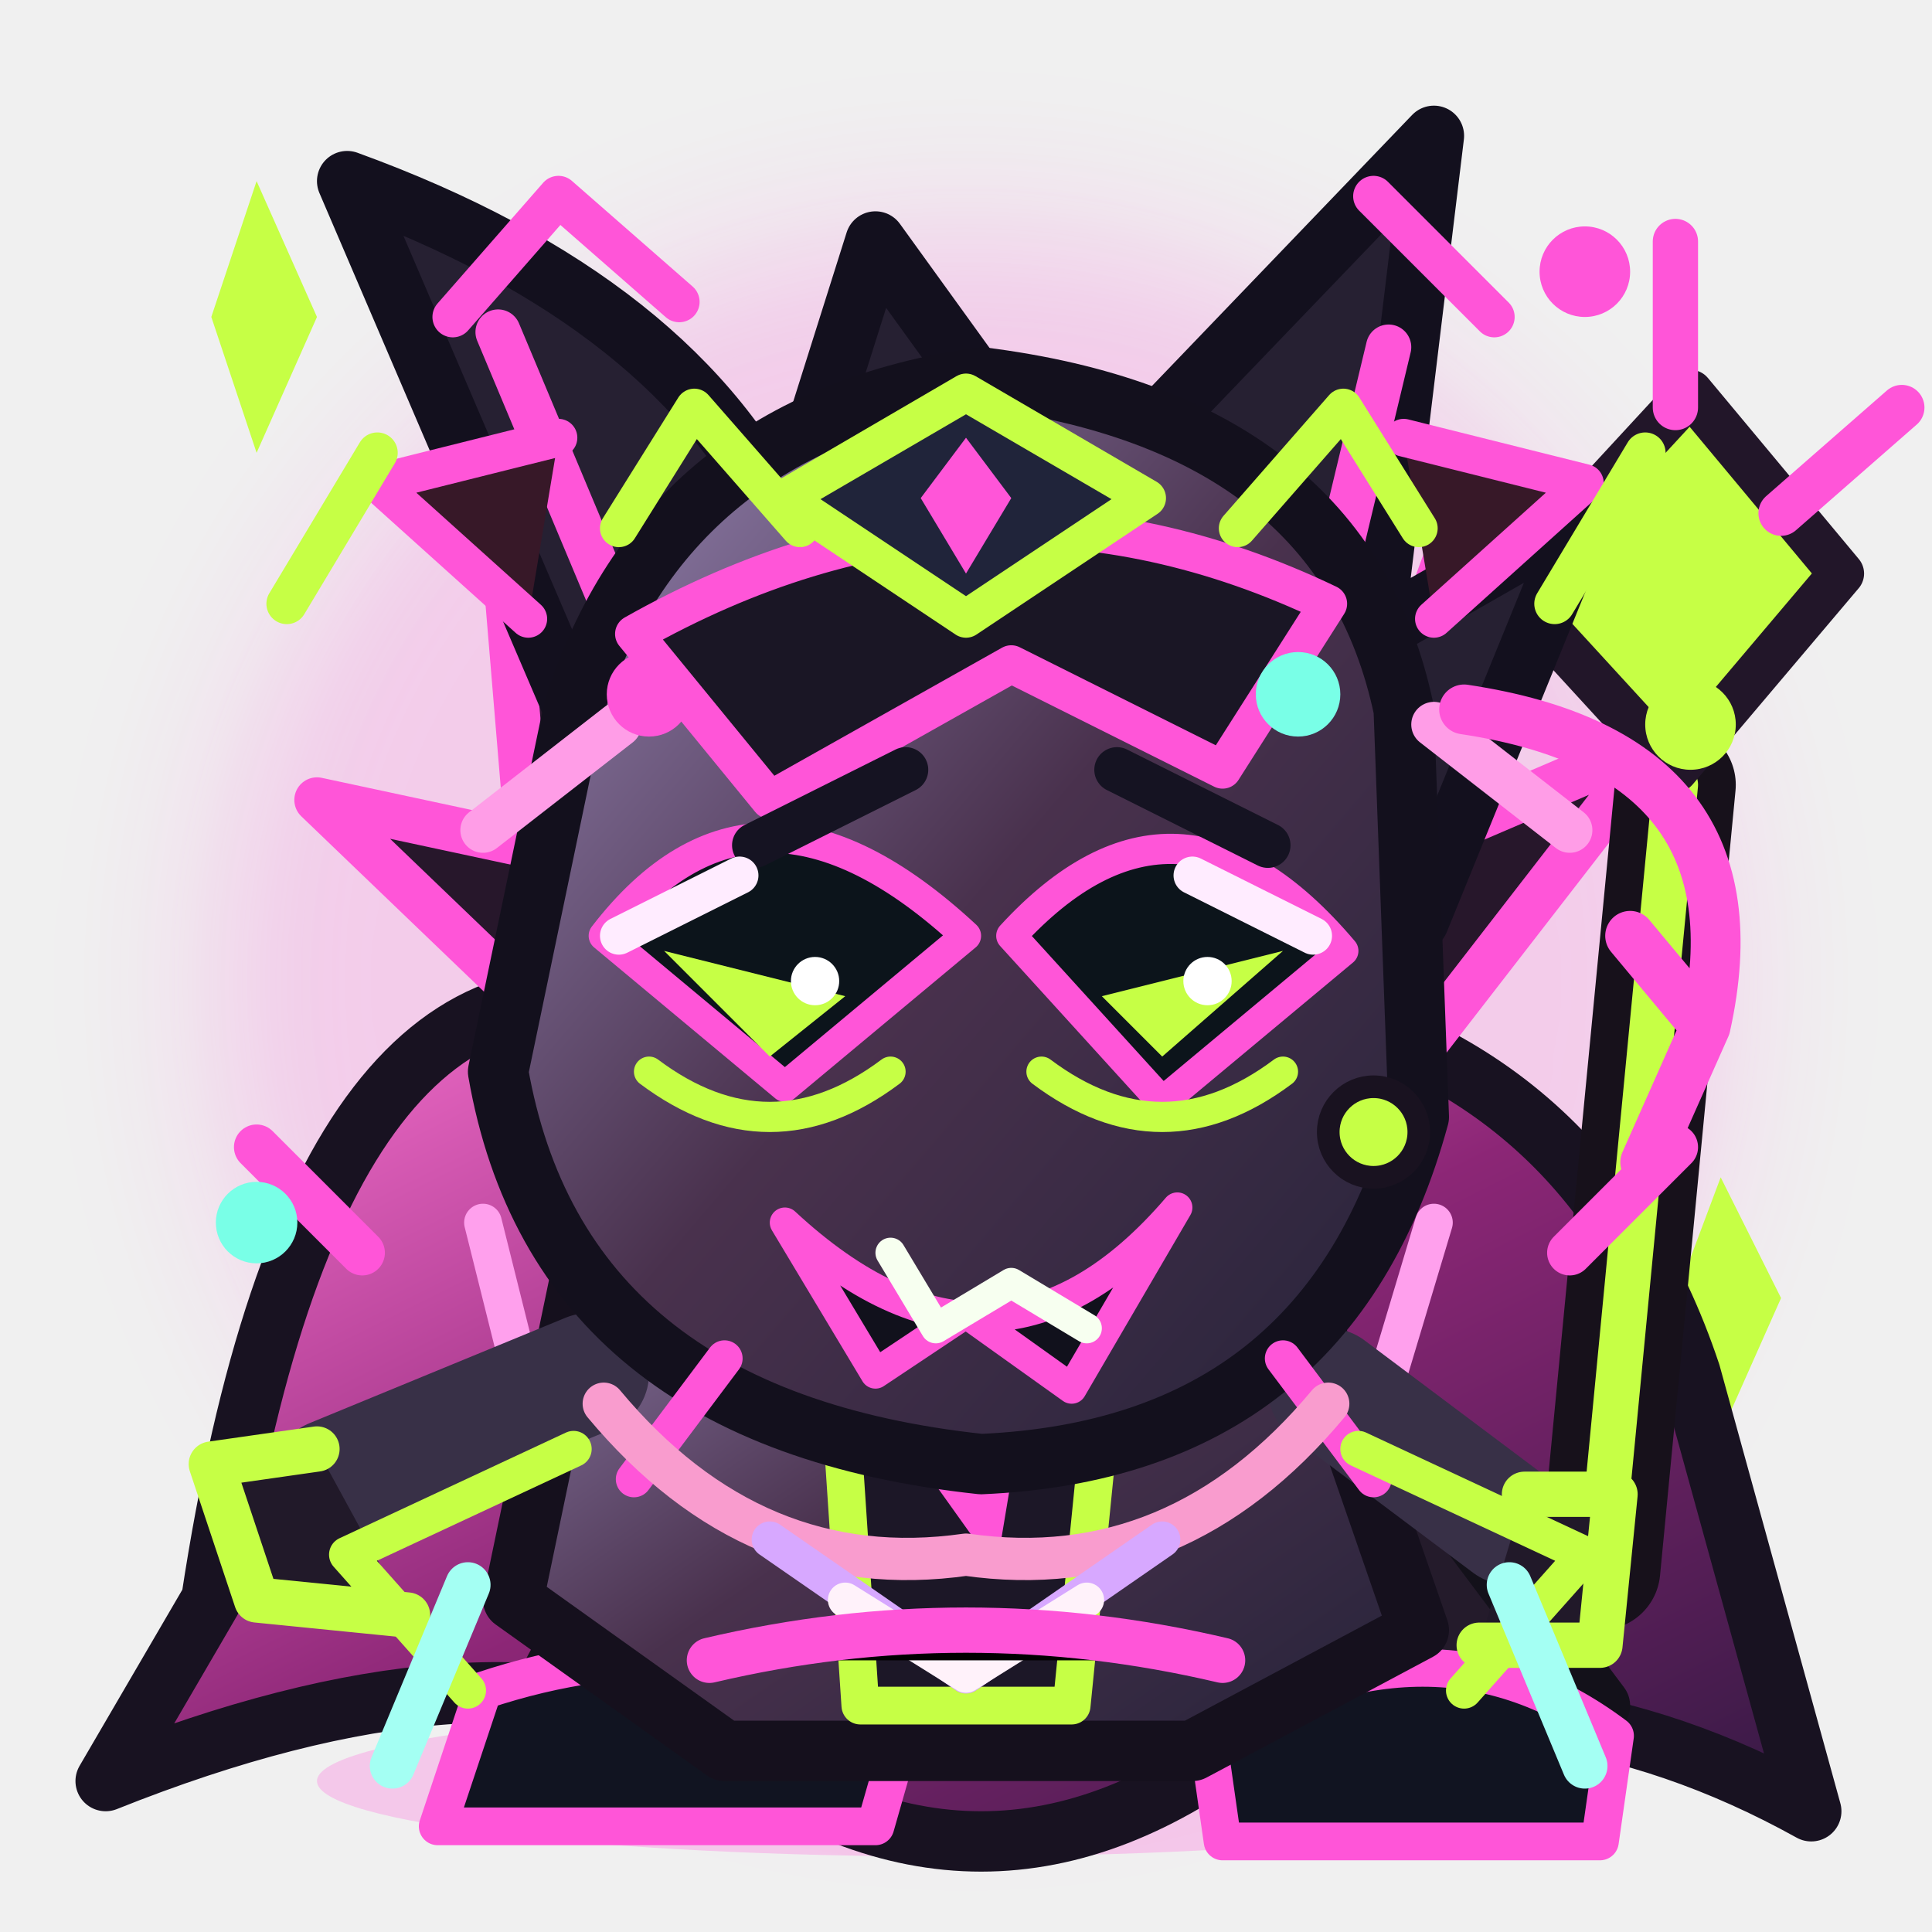
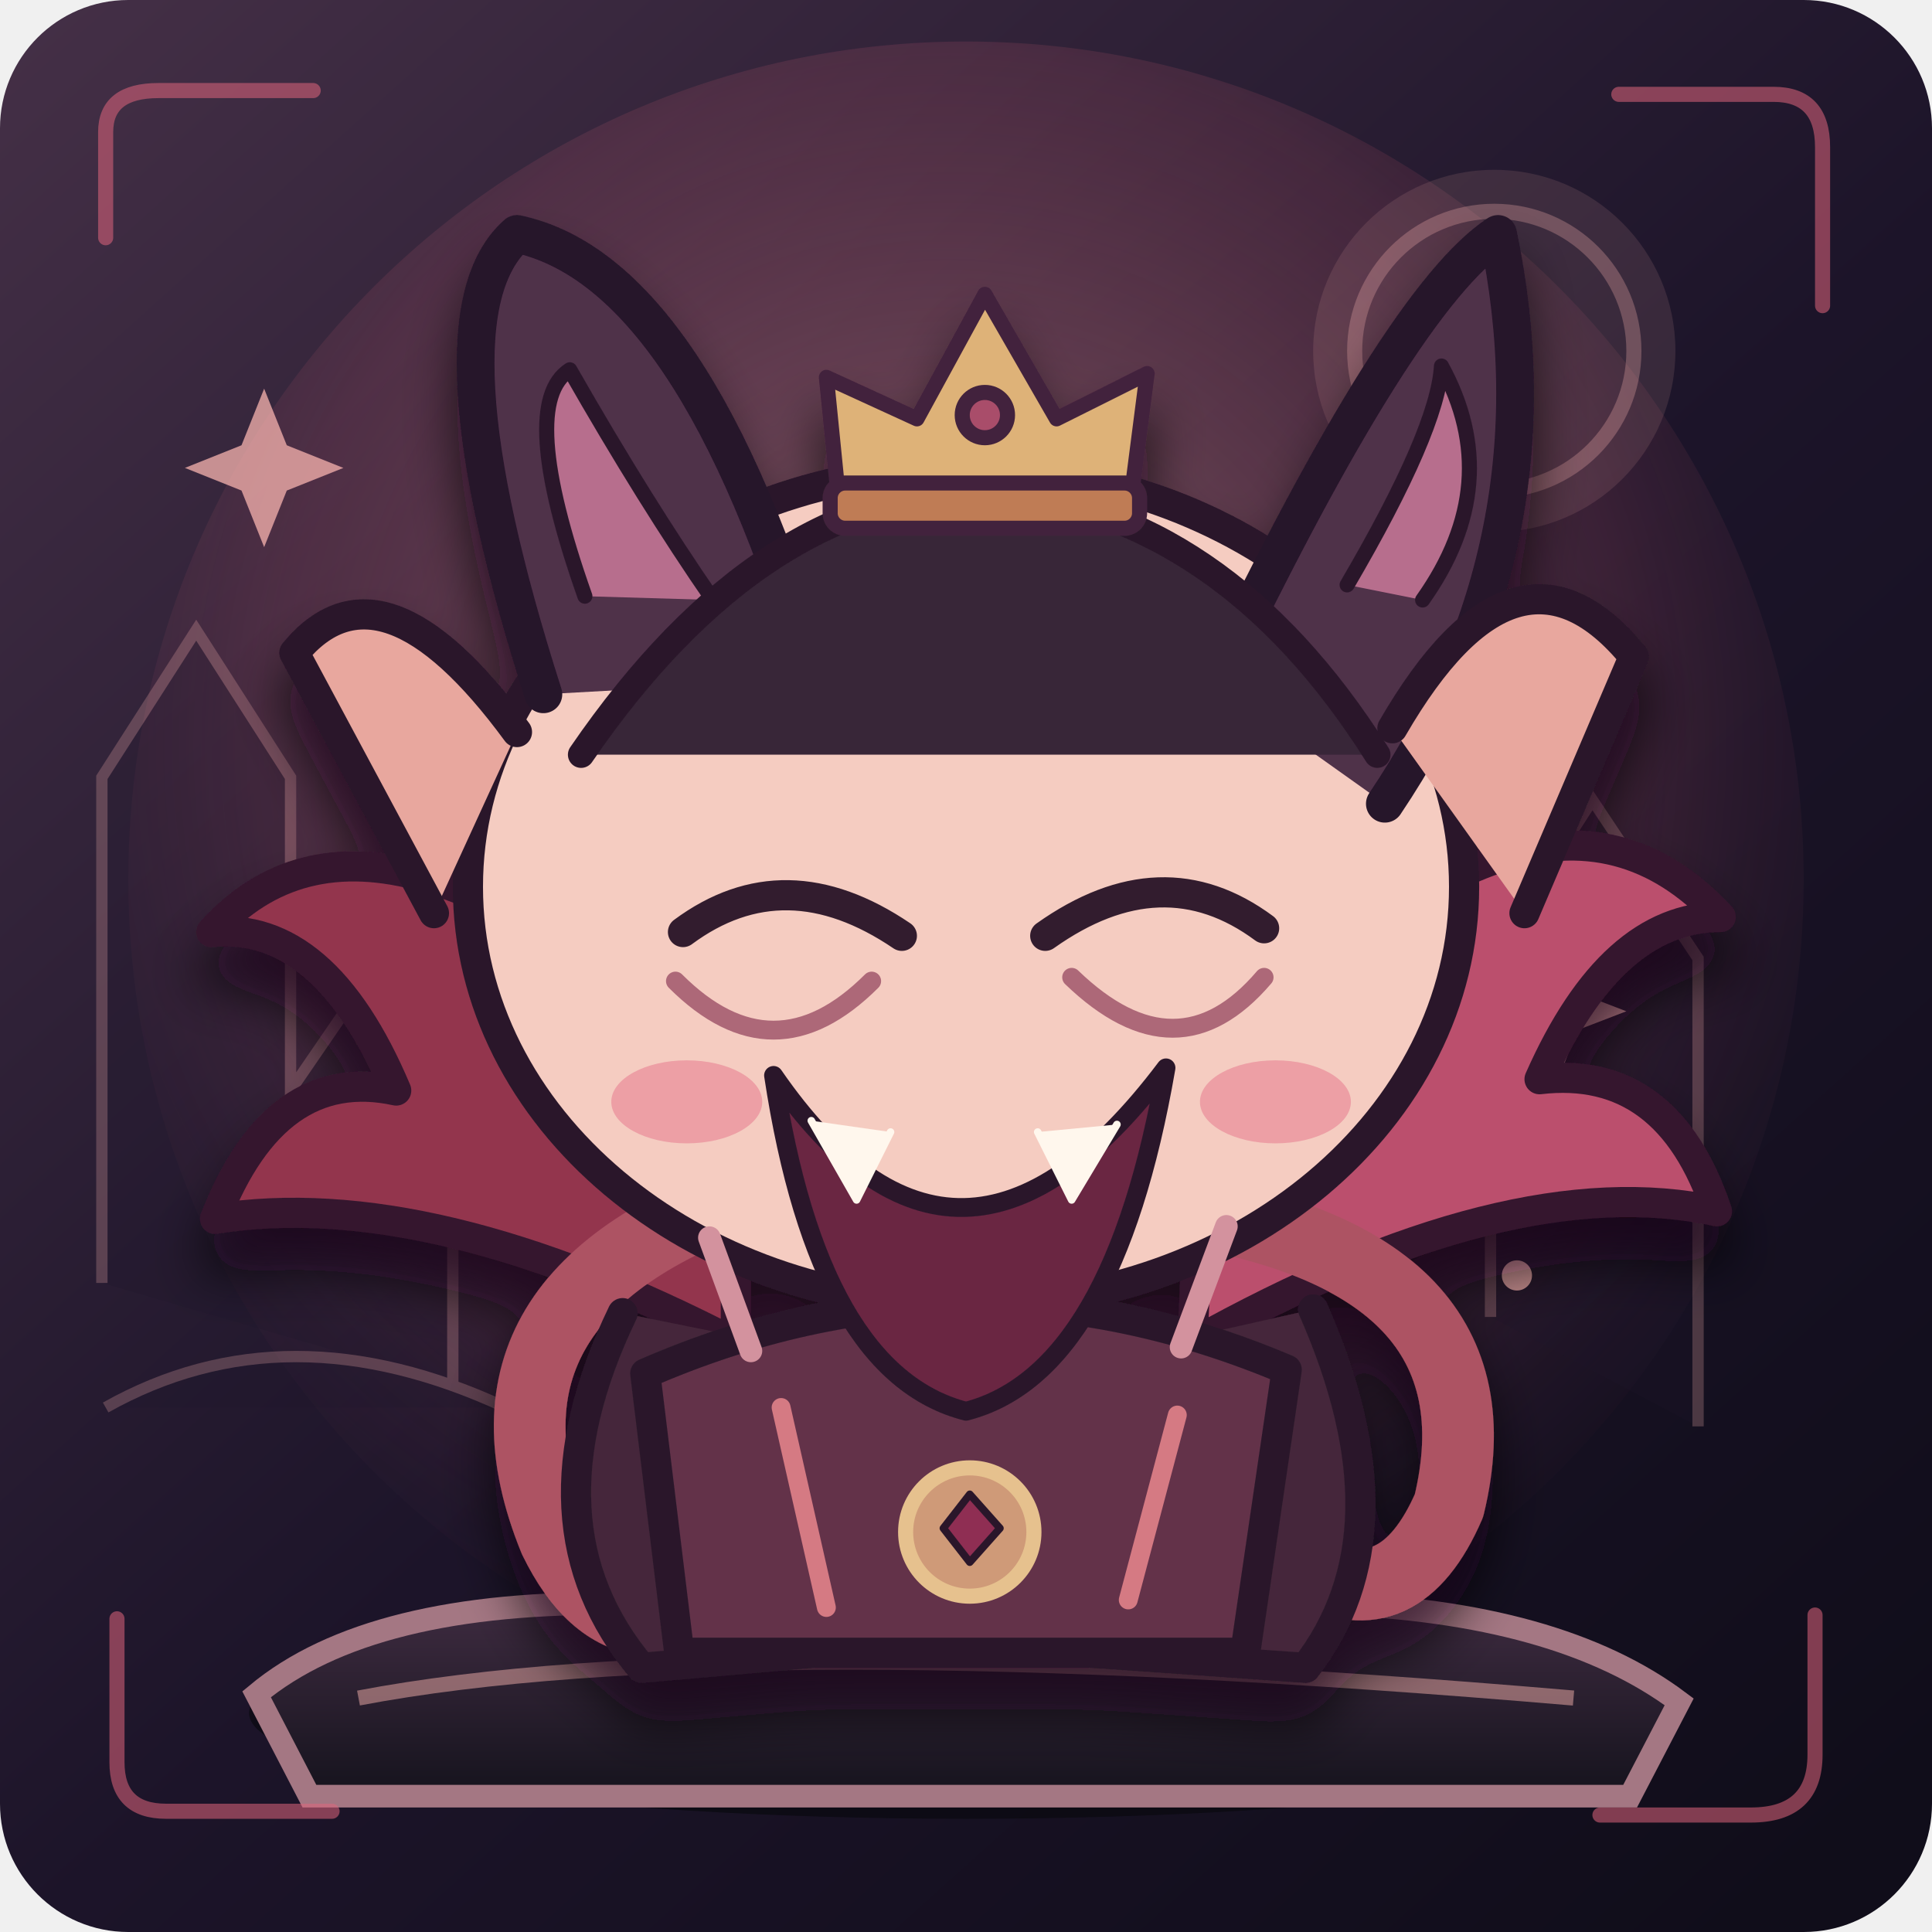
- <svg xmlns="http://www.w3.org/2000/svg" viewBox="0 0 128 128" role="img" aria-labelledby="title desc">
+ <svg xmlns="http://www.w3.org/2000/svg" viewBox="0 0 512 512" role="img" aria-labelledby="mini-villain-title mini-villain-desc">
  <defs>
-     <linearGradient id="cape" x1="0" y1="0" x2="1" y2="1">
-       <stop stop-color="#ff76d5" />
-       <stop offset=".5" stop-color="#8c2676" />
-       <stop offset="1" stop-color="#321942" />
+     <linearGradient id="mini-villain-sky" x1="0" y1="0" x2=".9" y2="1">
+       <stop stop-color="#453047" />
+       <stop offset=".56" stop-color="#1c1429" />
+       <stop offset="1" stop-color="#100d1a" />
    </linearGradient>
-     <linearGradient id="mask" x1="0" y1="0" x2="1" y2="1">
-       <stop stop-color="#9b8cbb" />
-       <stop offset=".5" stop-color="#49314d" />
-       <stop offset="1" stop-color="#252339" />
+     <radialGradient id="mini-villain-aura" cx=".49" cy=".42" r=".63">
+       <stop stop-color="#ffb8b3" stop-opacity=".43" />
+       <stop offset=".65" stop-color="#df657b" stop-opacity=".15" />
+       <stop offset="1" stop-color="#1c1429" stop-opacity="0" />
+     </radialGradient>
+     <linearGradient id="mini-villain-ground" x1="0" y1="0" x2="0" y2="1">
+       <stop stop-color="#3e2b40" />
+       <stop offset="1" stop-color="#15131d" />
    </linearGradient>
-     <filter id="halo" x="-60%" y="-60%" width="220%" height="220%">
-       <feGaussianBlur stdDeviation="5" />
+     <filter id="mini-villain-shadow" x="-35%" y="-40%" width="170%" height="180%">
+       <feDropShadow dx="0" dy="11" stdDeviation="7" flood-color="#090710" flood-opacity=".7" />
    </filter>
  </defs>
-   <ellipse cx="63" cy="118" rx="42" ry="5" fill="#ff55d8" opacity=".26" />
-   <circle cx="64" cy="65" r="50" fill="#ff27ce" opacity=".18" filter="url(#halo)" />
-   <g id="fx">
-     <path d="m14 21 3-9 4 9-4 9Zm97 65 3-8 4 8-4 9Z" fill="#c6ff45" />
-     <circle cx="105" cy="18" r="3" fill="#ff55d8" />
+   <rect x="0" y="0" width="512" height="512" rx="34" fill="url(#mini-villain-sky)" />
+   <circle cx="256" cy="233" r="222" fill="url(#mini-villain-aura)" />
+   <circle cx="396" cy="93" r="48" fill="#ffb8b3" opacity=".12" />
+   <circle cx="396" cy="93" r="37" fill="none" stroke="#ffb8b3" opacity=".28" stroke-width="4" />
+   <path d="M27 340V206l25-39 25 39v83l24-35 19 26v87m275-18v-95l27-42 28 42v124m-422-5q48-27 106 0" fill="#1c1429" stroke="#ffb8b3" stroke-width="3" opacity=".24" />
+   <g fill="#ffb8b3" opacity=".72">
+     <path d="m70 103 6 15 15 6-15 6-6 15-6-15-15-6 15-6zm343 148 5 12 13 5-13 5-5 13-5-13-13-5 13-5z" />
+     <circle cx="364" cy="178" r="3" />
+     <circle cx="113" cy="249" r="3" />
+     <circle cx="402" cy="338" r="4" />
  </g>
-   <g id="character" stroke-linejoin="round" stroke-linecap="round">
-     <path d="M44 67Q21 60 14 106L7 118q25-10 40-3 18 14 36 0 19-5 37 5l-8-29q-7-21-29-25" fill="url(#cape)" stroke="#181221" stroke-width="4" />
-     <path d="m32 81 5 20 16 10m42-30-6 20-14 10" fill="none" stroke="#ffa0ed" stroke-width="2.5" />
-     <path d="M46 77 21 53l14 3-2-24 24 38M83 72l15-41-2 24 14-6-24 31" fill="#27172b" stroke="#ff55d8" stroke-width="3" />
-     <path d="M106 104 111 52" stroke="#17111b" stroke-width="8" />
-     <path d="M106 104 111 52" stroke="#c6ff45" stroke-width="3" />
-     <path d="m111 51-11-12 12-13 10 12Z" fill="#c6ff45" stroke="#221629" stroke-width="3" />
-     <path d="m98 37-7-7m27 4 8-7m-15 0V16" stroke="#ff55d8" stroke-width="3" />
-     <path d="M44 97 36 112l19 4 10-13m13 0 9 14 19-4-12-16" fill="#241b2b" stroke="#13111a" stroke-width="4" />
-     <path d="M32 112q15-5 28 2l-2 7H29Zm48 3q15-9 27 0l-1 7H81Z" fill="#111421" stroke="#ff55d8" stroke-width="2.5" />
-     <path d="M39 82q25-15 46 0l9 26-15 8H48l-14-10Z" fill="url(#mask)" stroke="#15101d" stroke-width="4" />
-     <path d="M55 83 64 97l10-14-3 30H57Z" fill="#1c1727" stroke="#c6ff45" stroke-width="2.5" />
-     <path d="m63 92 5 0-2 12-5-7Z" fill="#ff55d8" />
-     <path d="m39 91-17 7m66-6 12 9" stroke="#383047" stroke-width="8" />
-     <path d="m21 96-7 1 3 9 10 1m74-8 6 0-1 10-8 0" fill="#211929" stroke="#c6ff45" stroke-width="3" />
-     <path d="M41 54 23 12q22 8 29 23l6-19 13 18 24-25-4 33 14-8-11 27" fill="#262032" stroke="#13101e" stroke-width="4" />
-     <path d="m33 22 13 31m40-5 6-25" stroke="#ff55d8" stroke-width="3" />
-     <path d="M38 47q6-19 27-22 24 3 28 22l1 27q-6 22-29 23-28-3-32-26Z" fill="url(#mask)" stroke="#13101d" stroke-width="4" />
-     <path d="M42 42q23-13 46-2l-7 11-14-7-16 9Z" fill="#1a1625" stroke="#ff55d8" stroke-width="2.5" />
-     <g id="eyes">
-       <path d="M40 62q10-13 24 0l-12 10Zm27 0q11-12 22 1L77 73Z" fill="#0c141b" stroke="#ff55d8" stroke-width="2" />
-       <path d="M44 63l12 3-5 4Zm29 3 12-3-8 7Z" fill="#c6ff45" />
-       <circle cx="54" cy="65" r="1.6" fill="#fff" />
-       <circle cx="80" cy="65" r="1.6" fill="#fff" />
-     </g>
-     <g id="lids" opacity="0">
-       <path d="m43 64 18 3m11 0 16-3" stroke="#c6ff45" stroke-width="4" fill="none" />
-     </g>
-     <g id="wink" opacity="0">
-       <path d="m70 65 15-3" stroke="#ff55d8" stroke-width="4" />
-     </g>
-     <path d="m50 56 10-5m14 0 10 5" stroke="#151322" stroke-width="3" />
-     <path d="M52 81q14 13 26-1l-7 12-7-5-6 4Z" fill="#11111c" stroke="#ff55d8" stroke-width="2" />
-     <path d="m59 83 3 5 5-3 5 3" stroke="#f7fff0" stroke-width="2" fill="none" />
-     <circle cx="91" cy="75" r="3" fill="#c6ff45" stroke="#191220" stroke-width="1.5" />
-     <path d="m48 90-6 8m43-8 6 8" stroke="#ff55d8" stroke-width="2.4" />
-     <g id="deluxe-villain-regalia" stroke-linecap="round" stroke-linejoin="round">
-       <path d="m37 29-12 3 10 9m58-12 12 3-10 9" fill="#371828" stroke="#ff55d8" stroke-width="2.5" />
-       <path d="m41 35 5-8 7 8m29 0 7-8 5 8" stroke="#c6ff45" stroke-width="2.5" fill="none" />
-       <path d="m41 48-9 7m63-7 9 7" stroke="#ff9de7" stroke-width="3" />
-       <path d="M40 93q10 12 24 10 14 2 24-10" fill="none" stroke="#f99cce" stroke-width="2.8" />
-       <path d="m38 96-15 7 8 9m59-16 15 7-8 9" fill="none" stroke="#c6ff45" stroke-width="2.4" />
-       <path d="M51 102l13 9 13-9" fill="none" stroke="#d7a8ff" stroke-width="2.4" />
-       <path d="m56 106 8 5 8-5" fill="none" stroke="#fff2fa" stroke-width="2.3" />
-       <path d="M52 33l12-7 12 7-12 8Z" fill="#20243a" stroke="#c6ff45" stroke-width="2.5" />
-       <path d="m61 33 3-4 3 4-3 5Z" fill="#ff55d8" />
-       <path d="m41 62 8-4m30 0 8 4" stroke="#ffecff" stroke-width="2.5" />
-       <path d="M43 71q8 6 16 0m10 0q8 6 16 0" fill="none" stroke="#c6ff45" stroke-width="2" />
-       <path d="m24 83-7-7m87 7 7-7" stroke="#ff55d8" stroke-width="3" />
-       <path d="m31 105-5 12m74-12 5 12" stroke="#a4fff3" stroke-width="3" />
-       <path d="M47 110q17-4 34 0" stroke="#ff55d8" stroke-width="3" />
-       <path d="m19 40 6-10m78 10 6-10" stroke="#c6ff45" stroke-width="2.7" />
-       <circle cx="43" cy="46" r="2.8" fill="#ff55d8" />
-       <circle cx="86" cy="46" r="2.8" fill="#79ffe7" />
-       <path d="m30 21 7-8 8 7m46-7 8 8" stroke="#ff55d8" stroke-width="2.7" fill="none" />
-       <circle cx="112" cy="48" r="3" fill="#c6ff45" />
-       <circle cx="17" cy="81" r="2.7" fill="#79ffe7" />
-       <path d="M97 47q20 3 16 21m-5-6 5 6-4 9" stroke="#ff55d8" stroke-width="3.3" fill="none" />
+   <ellipse cx="256" cy="454" rx="190" ry="28" fill="#08080e" opacity=".69" />
+   <path d="M68 449q30-25 97-24h187q61 2 93 26l-13 25H82Z" fill="url(#mini-villain-ground)" stroke="#a47783" stroke-width="6" />
+   <path d="M95 450q100-19 322 0" fill="none" stroke="#ffb8b3" stroke-width="4" opacity=".47" />
+   <g filter="url(#mini-villain-shadow)">
+     <g class="creature" stroke="#2b192b" stroke-width="8" stroke-linecap="round" stroke-linejoin="round">
+       <path d="M195 287Q100 198 56 247q30-3 49 42-32-7-48 34 57-9 138 33Z" fill="#93364e" stroke="#36182e" />
+       <path d="M319 289Q406 189 456 243q-29 0-48 43 34-4 47 35-55-12-139 35Z" fill="#bb506d" stroke="#36182e" />
+       <path d="M203 315Q120 342 147 408q19 39 57 7M309 320q91 13 75 79-13 30-37 17" fill="none" stroke="#ad5264" stroke-width="19" />
+       <path d="M165 348q-27 56 5 94l68-6 16-70M348 347q26 59-2 95l-71-5-16-70" fill="#44273a" />
+       <path d="M171 364Q256 327 341 363L330 438H180Z" fill="#63334a" />
+       <path d="M207 373l12 53m93-51-13 49" fill="none" stroke="#d57a83" stroke-width="5" />
+       <ellipse cx="256" cy="235" rx="132" ry="111" fill="#f5ccc1" />
+       <path d="M144 184Q112 84 137 62q47 10 79 118M322 181q49-102 75-119 17 81-30 151" fill="#50304a" stroke="#251529" stroke-width="10" />
+       <path d="M155 158Q137 107 151 98q20 35 38 61M357 155q24-41 25-58 17 31-5 62" fill="#b76e8d" stroke-width="4" />
+       <path d="M137 194q-36-49-59-21l37 69M369 193q33-57 64-19l-29 68" fill="#e8a79e" />
+       <path d="M154 200q48-70 108-70 62 5 103 70" fill="#382538" stroke-width="7" />
+       <path d="M181 247q27-20 58 1M277 248q31-22 58-2" stroke="#331e2e" stroke-width="8" fill="none" />
+       <path d="M179 260q26 26 52 0m53-1q28 27 51 0" fill="none" stroke="#ad6778" stroke-width="5" />
+       <path d="M205 285q49 71 104-2Q295 364 256 374q-39-10-51-89Z" fill="#6a2543" stroke-width="5" />
+       <path d="m215 297 12 21 9-18m39 0 9 18 12-20" fill="#fff7ed" stroke="#fff7ed" stroke-width="2" />
+       <ellipse cx="182" cy="292" rx="20" ry="11" fill="#e98b99" opacity=".7" stroke="none" />
+       <ellipse cx="338" cy="292" rx="20" ry="11" fill="#e98b99" opacity=".7" stroke="none" />
+       <path d="M188 328l11 30m126-33-12 32" fill="none" stroke="#d3929e" stroke-width="6" />
+       <g transform="translate(261 128)" stroke="#43233c" stroke-width="4">
+         <path d="m-39 2-3-30 24 11 18-33 19 33 24-12-4 31Z" fill="#deb278" />
+         <rect x="-41" y="0" width="82" height="12" rx="4" fill="#bf7c55" />
+         <circle cx="0" cy="-18" r="6" fill="#a94d6b" />
+       </g>
+       <circle cx="257" cy="406" r="17" fill="#cf9a78" stroke="#e6c18e" stroke-width="4" />
+       <path d="m250 405 7-9 8 9-8 9Z" fill="#8f2d52" stroke-width="2" />
    </g>
  </g>
+   <path d="M28 63V35q0-11 14-11h41M429 25h41q13 0 13 14v42M31 429v38q0 13 13 13h44M424 481h40q17 0 17-16v-37" fill="none" stroke="#df657b" stroke-width="4" opacity=".55" stroke-linecap="round" />
</svg>
